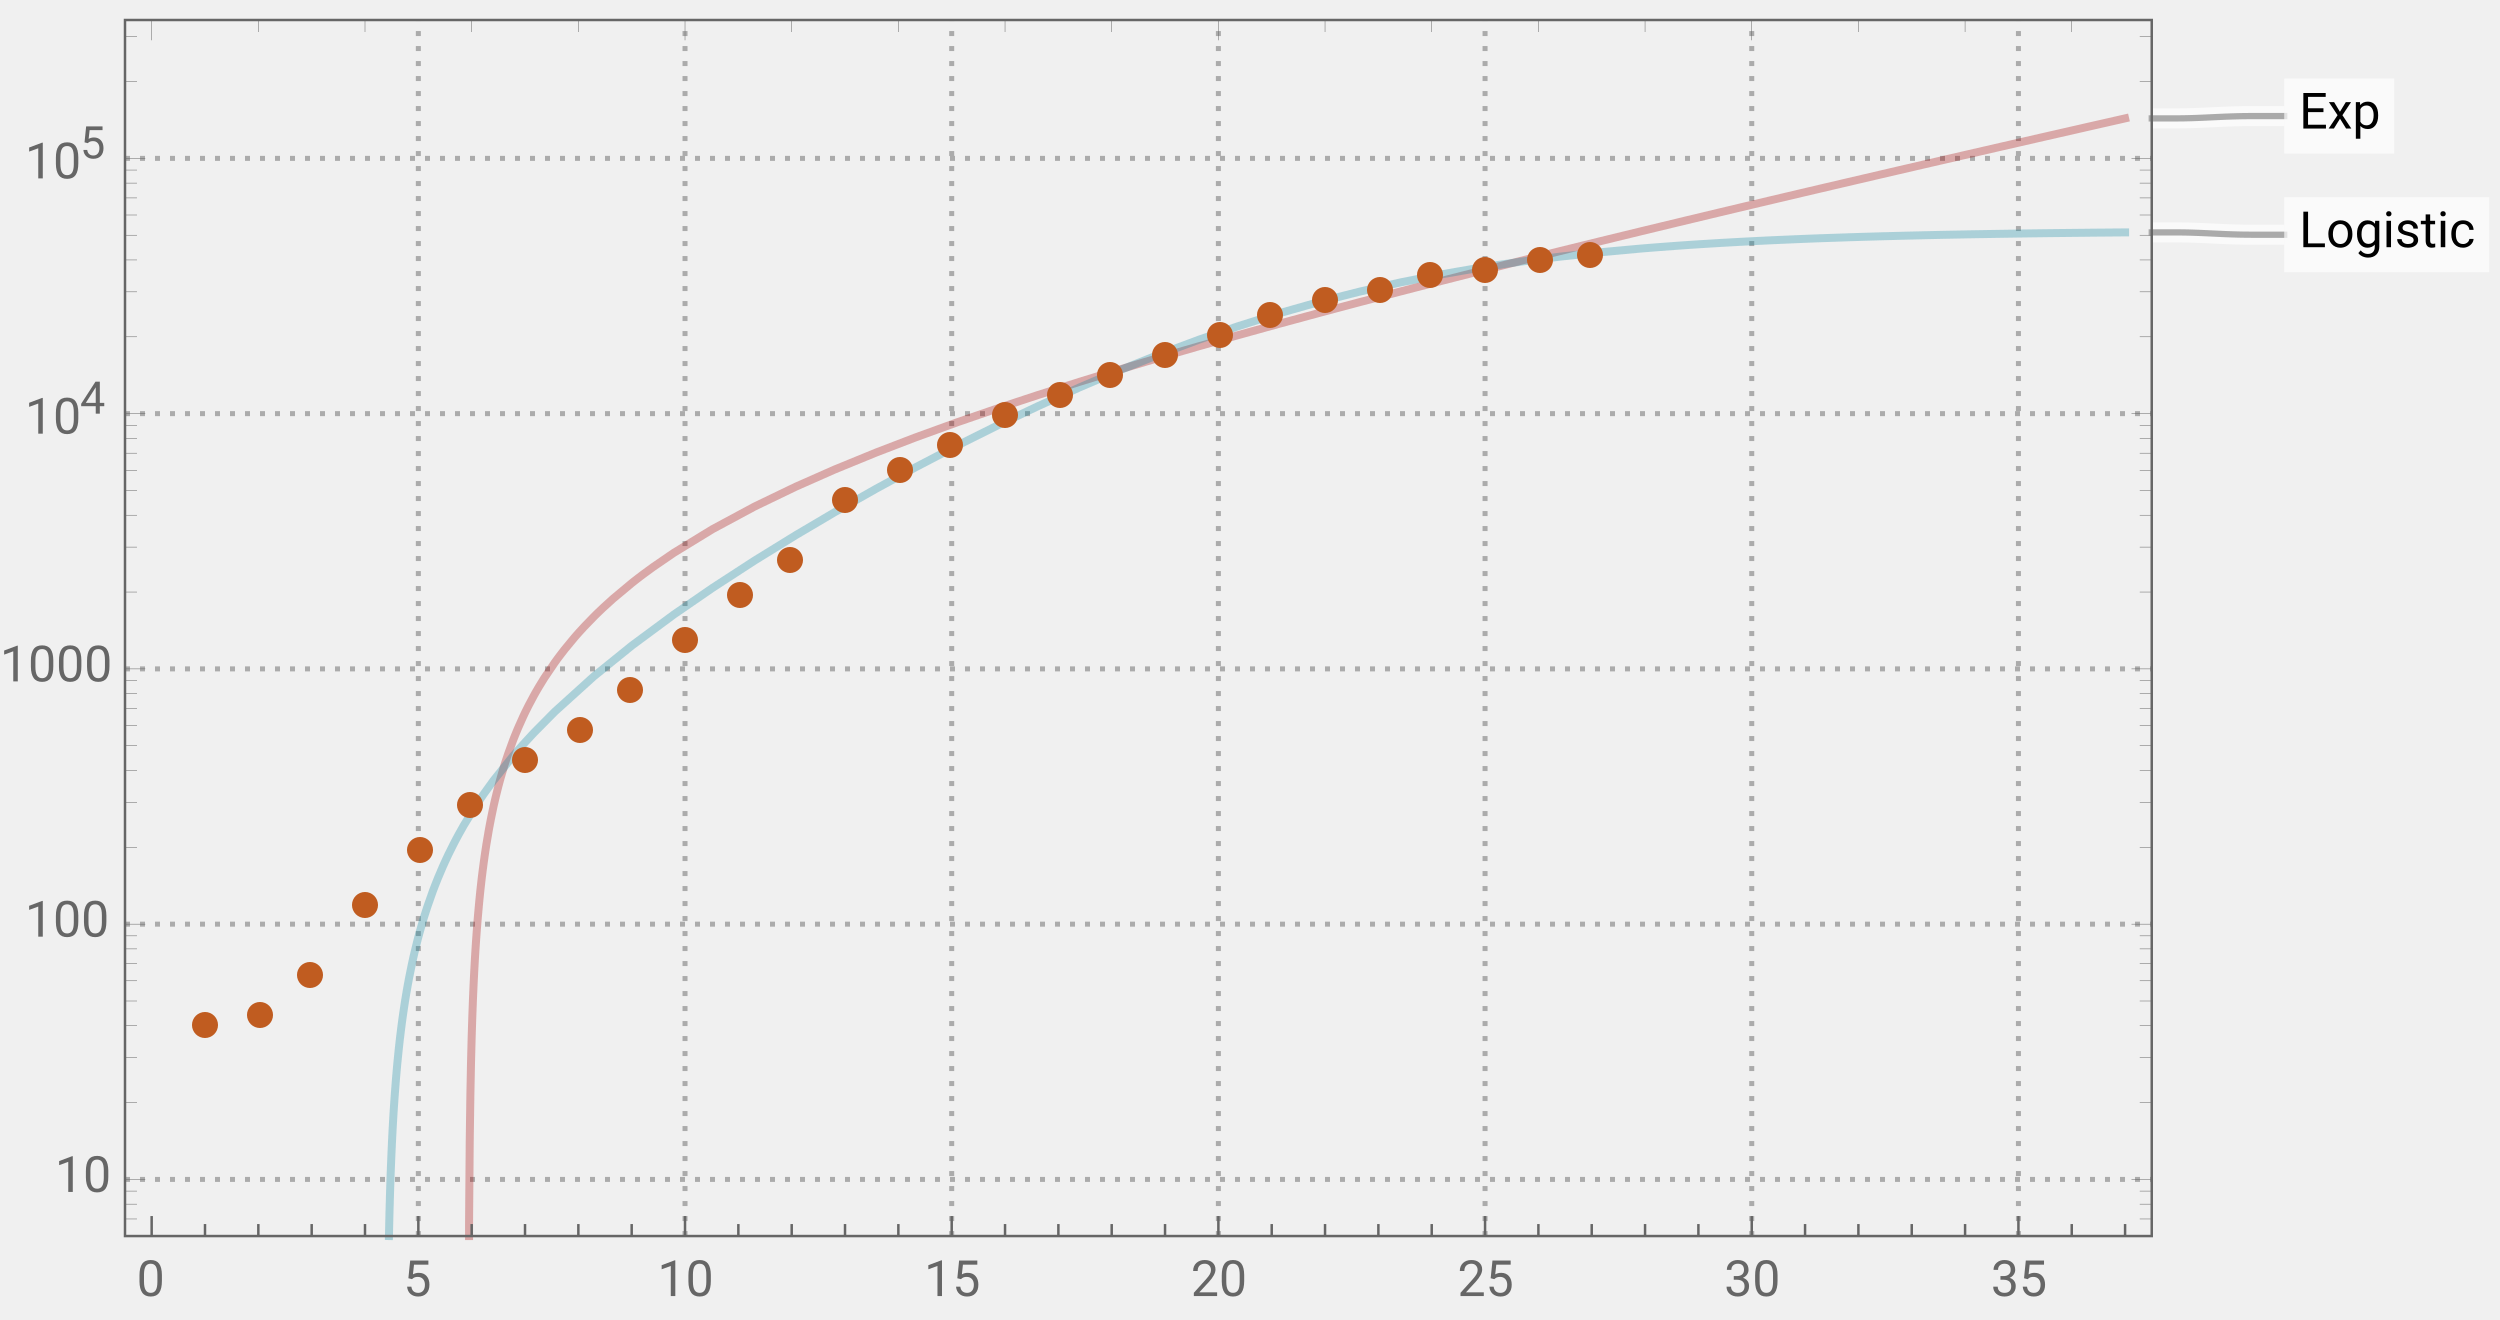
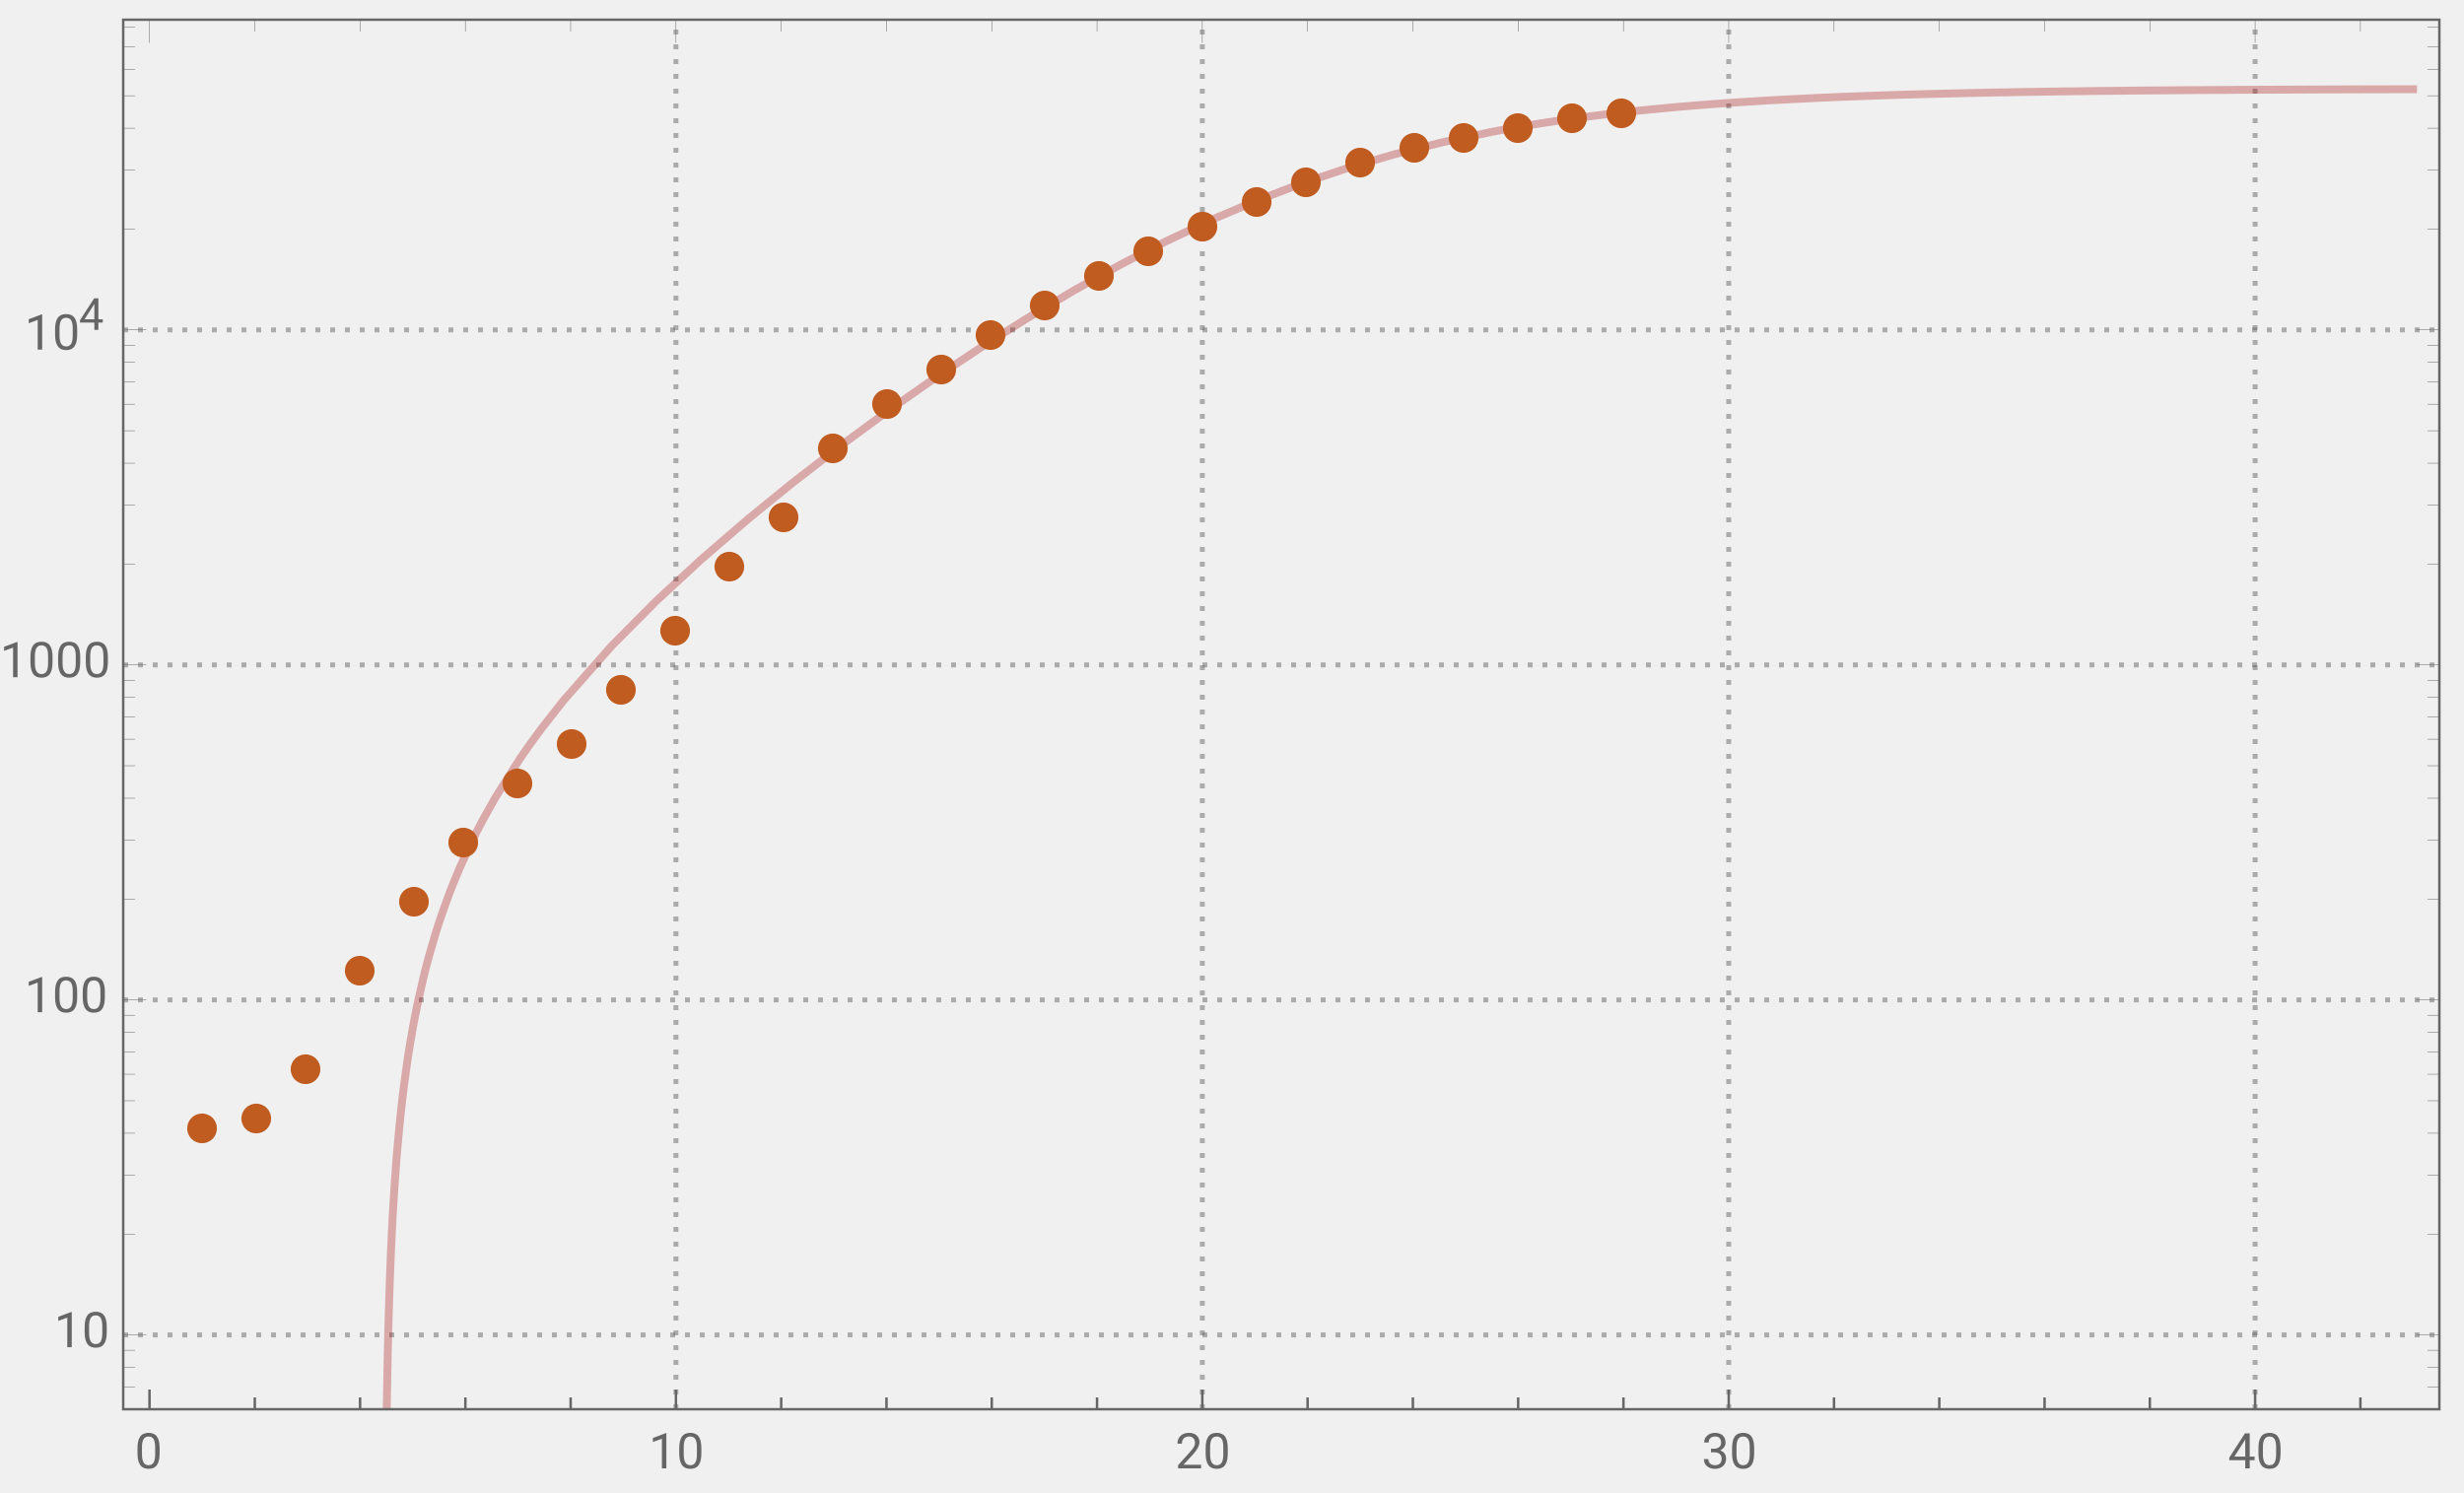
- <svg xmlns="http://www.w3.org/2000/svg" xmlns:xlink="http://www.w3.org/1999/xlink" width="500pt" height="352" viewBox="0 0 500 264">
+ <svg xmlns="http://www.w3.org/2000/svg" xmlns:xlink="http://www.w3.org/1999/xlink" width="500pt" height="404" viewBox="0 0 500 303">
  <defs>
-     <symbol overflow="visible" id="a">
-       <path d="M4.844-3.285H1.762v2.52h3.582V0H.824v-7.11h4.469v.774H1.762v2.281h3.082zm0 0" />
-     </symbol>
-     <symbol overflow="visible" id="b">
-       <path d="M2.457-3.355l1.172-1.926h1.055l-1.73 2.61L4.733 0H3.691L2.47-1.977 1.25 0H.2l1.784-2.672-1.73-2.61h1.043zm0 0" />
-     </symbol>
-     <symbol overflow="visible" id="c">
-       <path d="M5.148-2.582c0 .805-.187 1.45-.554 1.941-.367.493-.864.739-1.492.739-.641 0-1.149-.203-1.516-.61v2.543H.684V-5.28h.824l.047.586c.367-.457.875-.688 1.53-.688.634 0 1.138.242 1.509.719.367.48.554 1.144.554 2zm-.906-.106c0-.593-.125-1.062-.379-1.41-.254-.343-.601-.515-1.047-.515-.546 0-.957.242-1.23.726v2.524c.27.48.684.722 1.242.722.434 0 .777-.171 1.031-.515.258-.344.383-.852.383-1.532zm0 0" />
-     </symbol>
-     <symbol overflow="visible" id="d">
-       <path d="M1.766-.766h3.37V0H.825v-7.11h.942zm0 0" />
-     </symbol>
-     <symbol overflow="visible" id="e">
-       <path d="M.445-2.691c0-.516.102-.98.305-1.395a2.25 2.25 0 01.848-.957c.363-.227.777-.34 1.246-.34.719 0 1.3.25 1.742.75.445.496.668 1.16.668 1.985v.066c0 .512-.098.977-.297 1.383a2.24 2.24 0 01-.844.957 2.35 2.35 0 01-1.261.34c-.715 0-1.297-.25-1.743-.746-.445-.5-.664-1.157-.664-1.977zm.907.109c0 .586.136 1.055.41 1.41.27.356.633.531 1.09.531.46 0 .824-.18 1.093-.539.27-.36.407-.863.407-1.511 0-.579-.137-1.047-.415-1.407a1.312 1.312 0 00-1.093-.543c-.446 0-.809.18-1.082.536-.274.355-.41.863-.41 1.523zm0 0" />
-     </symbol>
-     <symbol overflow="visible" id="f">
-       <path d="M.469-2.688c0-.82.191-1.476.57-1.964.383-.485.887-.73 1.516-.73.644 0 1.148.23 1.507.687l.043-.586h.825v5.156c0 .684-.2 1.219-.606 1.613-.406.395-.949.59-1.633.59a2.71 2.71 0 01-1.12-.242c-.364-.164-.641-.387-.833-.668l.469-.543c.387.477.86.719 1.418.719.441 0 .785-.125 1.031-.371.246-.246.367-.598.367-1.047v-.453c-.359.418-.855.625-1.48.625-.617 0-1.117-.25-1.5-.746-.383-.5-.574-1.18-.574-2.04zm.906.106c0 .594.125 1.062.367 1.402.246.34.586.512 1.028.512.57 0 .988-.262 1.253-.777V-3.86c-.277-.504-.691-.754-1.246-.754-.437 0-.78.168-1.027.511-.25.344-.375.848-.375 1.52zm0 0" />
-     </symbol>
-     <symbol overflow="visible" id="g">
-       <path d="M1.664 0H.762v-5.281h.902zM.688-6.684c0-.148.046-.27.136-.37.09-.102.223-.153.395-.153.176 0 .312.05.402.152.09.102.137.223.137.371 0 .145-.047.27-.137.364-.09.097-.223.148-.402.148-.176 0-.305-.047-.395-.148a.518.518 0 01-.136-.364zm0 0" />
-     </symbol>
-     <symbol overflow="visible" id="h">
-       <path d="M3.758-1.402a.659.659 0 00-.274-.567c-.183-.136-.504-.254-.96-.351-.458-.098-.82-.215-1.09-.352-.27-.137-.47-.297-.598-.488a1.161 1.161 0 01-.191-.672c0-.434.183-.8.55-1.098.367-.3.832-.453 1.403-.453.597 0 1.086.156 1.457.465.375.309.558.707.558 1.188h-.906c0-.247-.105-.461-.316-.641-.211-.18-.473-.27-.793-.27-.328 0-.586.075-.77.22a.666.666 0 00-.281.558c0 .218.086.383.258.496.172.11.484.215.937.316.45.102.817.219 1.094.36.281.14.488.308.625.507.133.196.203.434.203.72 0 .472-.191.85-.566 1.136-.38.285-.868.426-1.473.426-.422 0-.797-.075-1.121-.223a1.852 1.852 0 01-.766-.629 1.513 1.513 0 01-.273-.871h.902a.93.93 0 00.363.719c.227.18.528.265.895.265.344 0 .617-.066.824-.207a.635.635 0 00.309-.554zm0 0" />
-     </symbol>
-     <symbol overflow="visible" id="i">
-       <path d="M1.91-6.563v1.282h.985v.695H1.91v3.277c0 .211.043.371.13.477.089.105.237.16.452.16.102 0 .246-.023.43-.062V0a2.573 2.573 0 01-.695.098c-.403 0-.707-.121-.914-.368-.204-.242-.305-.59-.305-1.039v-3.277H.043v-.695h.965v-1.282zm0 0" />
-     </symbol>
+     <clipPath id="a">
+       <path d="M136 3h2v283h-2zm0 0" />
+     </clipPath>
+     <clipPath id="b">
+       <path d="M243 3h2v283h-2zm0 0" />
+     </clipPath>
+     <clipPath id="c">
+       <path d="M350 3h2v283h-2zm0 0" />
+     </clipPath>
+     <clipPath id="d">
+       <path d="M457 3h2v283h-2zm0 0" />
+     </clipPath>
+     <clipPath id="e">
+       <path d="M25 270h470v2H25zm0 0" />
+     </clipPath>
+     <clipPath id="f">
+       <path d="M25 202h470v2H25zm0 0" />
+     </clipPath>
+     <clipPath id="g">
+       <path d="M25 134h470v2H25zm0 0" />
+     </clipPath>
+     <clipPath id="h">
+       <path d="M25 66h470v2H25zm0 0" />
+     </clipPath>
+     <clipPath id="i">
+       <path d="M71 10h424v276H71zm0 0" />
+     </clipPath>
    <symbol overflow="visible" id="j">
-       <path d="M2.805-.64a1.3 1.3 0 00.843-.294 1.01 1.01 0 00.399-.73h.855c-.015.3-.12.59-.312.863a2.03 2.03 0 01-.77.653 2.2 2.2 0 01-1.015.246c-.72 0-1.293-.239-1.72-.72C.66-1.101.45-1.757.45-2.593v-.148c0-.516.094-.973.285-1.375.188-.399.457-.711.813-.93.351-.223.77-.336 1.25-.336.594 0 1.086.18 1.476.535.395.356.602.817.63 1.38h-.856a1.238 1.238 0 00-.387-.84 1.217 1.217 0 00-.863-.333c-.457 0-.813.168-1.067.496-.253.332-.378.81-.378 1.434v.172c0 .61.125 1.078.375 1.406.25.328.609.492 1.078.492zm0 0" />
+       <path d="M5.047-3.031c0 1.058-.18 1.844-.54 2.36-.362.51-.925.769-1.694.769-.758 0-1.32-.25-1.684-.754C.766-1.16.574-1.91.562-2.91v-1.207c0-1.043.18-1.82.54-2.328.363-.508.93-.762 1.703-.762.765 0 1.328.246 1.687.734.36.489.547 1.246.555 2.27zm-.902-1.235c0-.765-.106-1.324-.32-1.675-.216-.348-.555-.524-1.02-.524-.465 0-.801.176-1.012.524-.211.347-.32.882-.328 1.605v1.445c0 .77.113 1.336.336 1.704.222.367.558.546 1.012.546.445 0 .777-.171.992-.515.218-.344.332-.89.34-1.633zm0 0" />
    </symbol>
    <symbol overflow="visible" id="k">
-       <path d="M5.047-3.031c0 1.058-.18 1.844-.54 2.36-.362.51-.925.769-1.694.769-.758 0-1.32-.25-1.684-.754C.766-1.16.574-1.91.562-2.91v-1.207c0-1.043.18-1.82.54-2.328.363-.508.93-.762 1.703-.762.765 0 1.328.246 1.687.734.36.489.547 1.246.555 2.27zm-.902-1.235c0-.765-.106-1.324-.32-1.675-.216-.348-.555-.524-1.02-.524-.465 0-.801.176-1.012.524-.211.347-.32.882-.328 1.605v1.445c0 .77.113 1.336.336 1.704.222.367.558.546 1.012.546.445 0 .777-.171.992-.515.218-.344.332-.89.34-1.633zm0 0" />
+       <path d="M3.559 0h-.907v-6.02l-1.824.668v-.82l2.59-.973h.14zm0 0" />
    </symbol>
    <symbol overflow="visible" id="l">
-       <path d="M1.008-3.563l.36-3.546h3.64v.836H2.133l-.215 1.937a2.32 2.32 0 011.187-.309c.649 0 1.16.215 1.543.645.383.426.57 1.004.57 1.734 0 .735-.195 1.309-.593 1.73-.395.423-.945.634-1.656.634-.63 0-1.14-.176-1.54-.524C1.032-.773.81-1.254.75-1.87h.855c.055.406.2.715.434.922.234.207.547.308.93.308.422 0 .75-.14.988-.43.238-.284.36-.679.36-1.187 0-.472-.13-.855-.387-1.144-.258-.285-.606-.43-1.035-.43-.395 0-.704.086-.926.258l-.242.195zm0 0" />
+       <path d="M5.25 0H.59v-.648l2.46-2.735c.364-.414.618-.75.755-1.008.14-.257.21-.527.21-.804 0-.371-.113-.676-.34-.914-.222-.239-.523-.356-.898-.356-.449 0-.797.13-1.047.383-.25.254-.37.613-.37 1.066H.452c0-.652.211-1.183.633-1.586.422-.402.984-.605 1.691-.605.66 0 1.184.172 1.567.52.386.347.578.808.578 1.382 0 .703-.445 1.535-1.336 2.5L1.68-.738h3.57zm0 0" />
    </symbol>
    <symbol overflow="visible" id="m">
-       <path d="M3.559 0h-.907v-6.02l-1.824.668v-.82l2.59-.973h.14zm0 0" />
+       <path d="M1.906-3.992h.676c.426-.008.762-.121 1.008-.34.242-.219.363-.512.363-.883 0-.832-.414-1.25-1.242-1.25-.39 0-.703.113-.938.336-.23.223-.347.516-.347.887H.523c0-.563.204-1.031.618-1.406.41-.372.933-.559 1.57-.559.672 0 1.195.176 1.578.531.379.356.57.848.57 1.48 0 .31-.101.61-.3.9a1.81 1.81 0 01-.817.648c.39.125.692.328.903.617.214.285.32.636.32 1.047 0 .64-.207 1.144-.625 1.52-.418.374-.957.562-1.625.562s-1.211-.18-1.63-.543c-.417-.36-.624-.836-.624-1.43h.906c0 .375.121.672.367.898.243.227.57.336.98.336.438 0 .77-.113 1-.34.231-.23.349-.554.349-.98 0-.414-.125-.734-.383-.953-.254-.223-.618-.336-1.098-.344h-.676zm0 0" />
    </symbol>
    <symbol overflow="visible" id="n">
-       <path d="M5.25 0H.59v-.648l2.46-2.735c.364-.414.618-.75.755-1.008.14-.257.21-.527.21-.804 0-.371-.113-.676-.34-.914-.222-.239-.523-.356-.898-.356-.449 0-.797.13-1.047.383-.25.254-.37.613-.37 1.066H.452c0-.652.211-1.183.633-1.586.422-.402.984-.605 1.691-.605.66 0 1.184.172 1.567.52.386.347.578.808.578 1.382 0 .703-.445 1.535-1.336 2.5L1.68-.738h3.57zm0 0" />
+       <path d="M4.406-2.387h.985v.739h-.985V0h-.91v-1.648H.258v-.536L3.44-7.109h.965zm-3.12 0h2.21v-3.488l-.105.195zm0 0" />
    </symbol>
    <symbol overflow="visible" id="o">
-       <path d="M1.906-3.992h.676c.426-.008.762-.121 1.008-.34.242-.219.363-.512.363-.883 0-.832-.414-1.25-1.242-1.25-.39 0-.703.113-.938.336-.23.223-.347.516-.347.887H.523c0-.563.204-1.031.618-1.406.41-.372.933-.559 1.57-.559.672 0 1.195.176 1.578.531.379.356.57.848.57 1.48 0 .31-.101.61-.3.9a1.81 1.81 0 01-.817.648c.39.125.692.328.903.617.214.285.32.636.32 1.047 0 .64-.207 1.144-.625 1.52-.418.374-.957.562-1.625.562s-1.211-.18-1.63-.543c-.417-.36-.624-.836-.624-1.43h.906c0 .375.121.672.367.898.243.227.57.336.98.336.438 0 .77-.113 1-.34.231-.23.349-.554.349-.98 0-.414-.125-.734-.383-.953-.254-.223-.618-.336-1.098-.344h-.676zm0 0" />
-     </symbol>
-     <symbol overflow="visible" id="p">
      <path d="M3.965-2.148h.887v.664h-.887V0h-.817v-1.484H.234v-.48l2.864-4.434h.867zm-2.809 0h1.992v-3.137l-.097.176zm0 0" />
    </symbol>
-     <symbol overflow="visible" id="q">
-       <path d="M.906-3.207l.324-3.191h3.278v.75H1.922l-.195 1.746a2.081 2.081 0 011.07-.278c.582 0 1.043.192 1.387.578.343.387.515.907.515 1.563 0 .66-.18 1.18-.535 1.559-.355.378-.851.566-1.492.566-.567 0-1.027-.156-1.383-.469-.36-.312-.562-.746-.613-1.3h.77c.05.367.179.644.39.828.21.187.492.28.836.28.379 0 .676-.128.89-.386.215-.258.32-.617.32-1.07 0-.426-.112-.77-.347-1.031-.234-.258-.543-.387-.93-.387-.355 0-.632.078-.835.23l-.215.18zm0 0" />
-     </symbol>
  </defs>
-   <path d="M83.668 247.21V4m53.336 243.21V4m53.336 243.21V4m53.336 243.21V4m53.336 243.21V4m53.336 243.21V4m53.336 243.21V4M25 235.883h405.348M25 184.832h405.348M25 133.777h405.348M25 82.727h405.348M25 31.676h405.348" fill="none" stroke="#666" stroke-opacity=".5" stroke-dasharray="1,2" stroke-miterlimit="3.25" />
-   <path d="M93.809 247.21l.004-2.82.132-16.14.13-9.25.128-6.516.129-5.035.129-4.105.129-3.465.129-3 .129-2.649.12-2.214.122-2.016.12-1.848.122-1.71.121-1.59.121-1.485.242-2.703.121-1.238.118-1.176.242-2.184.121-1.02.121-.972.242-1.832.121-.863.121-.832.239-1.578.484-2.867.121-.665.121-.644.242-1.238.48-2.297.122-.54.121-.527.242-1.023.48-1.918.122-.453.121-.45.242-.87.485-1.649.117-.394.12-.391.243-.758.484-1.45.965-2.655.13-.34.132-.336.262-.652.523-1.262 1.047-2.34.133-.277.129-.274.261-.539.524-1.047 1.047-1.965.133-.238.128-.234.262-.457.524-.899 1.046-1.703 2.094-3.101.125-.172.364-.504.492-.656.976-1.27 1.953-2.367.121-.14.125-.141.243-.282.488-.55.98-1.067 1.954-2.02.238-.238.242-.238.477-.465.96-.91 1.915-1.742 3.835-3.2.258-.202.262-.204.52-.406 1.039-.793 2.078-1.523 4.16-2.852 7.762-4.746 8.41-4.523 8.262-3.98 7.699-3.403 8.355-3.422 7.797-2.992 8.45-3.067 8.292-2.859 7.742-2.555 8.387-2.664 7.836-2.406 7.68-2.289 8.332-2.414 7.773-2.2 8.426-2.331 8.273-2.243 7.715-2.054 8.368-2.188 7.812-2.015 7.656-1.946 8.309-2.09 7.754-1.925 8.402-2.067 7.848-1.91 7.695-1.855 8.344-2 7.789-1.852 8.441-1.992 8.285-1.941 7.73-1.805 8.384-1.945 7.824-1.805 7.672-1.766 8.324-1.906 7.766-1.77.132-.03.137-.032.27-.063.543-.125 1.086-.246 2.164-.492.273-.062.27-.059.543-.125 1.082-.246.273-.063.27-.058.543-.125.132-.031.137-.032.27-.058.273-.063.133-.031.137-.031" fill="none" stroke-width="1.6" stroke-linecap="square" stroke="#a60000" stroke-opacity=".3" stroke-miterlimit="3.25" />
-   <path d="M77.79 247.21l.1-4.468.122-4.375.12-3.664.134-3.394.132-2.954.13-2.617.132-2.343.133-2.13.133-1.945.261-3.46.133-1.555.13-1.461.265-2.664.133-1.23.129-1.169.265-2.176.133-1.015.129-.977.266-1.84.132-.87.13-.84.265-1.598.133-.762.129-.738.265-1.414.528-2.606.132-.613.13-.598.265-1.152.527-2.16.13-.512.132-.504.266-.976.527-1.852.129-.445.133-.434.265-.851.528-1.63 1.05-2.984.133-.347.13-.34.257-.672.516-1.293 1.035-2.426.133-.289.128-.285.258-.566.516-1.098 1.035-2.086.133-.25.129-.25.258-.492.515-.961 1.035-1.84 2.07-3.394.122-.188.12-.184.243-.37.484-.731.965-1.414 1.93-2.672 3.863-4.836.13-.156.132-.153.262-.304.523-.606 1.047-1.183 2.094-2.27 4.187-4.234 7.82-7.074 7.668-6.2 8.317-6.152 7.762-5.344 8.41-5.465 8.262-5.093 7.699-4.547 8.355-4.73 7.797-4.243 8.45-4.406 8.292-4.137 7.742-3.683 8.387-3.793 7.836-3.344 7.68-3.078 8.332-3.11 7.773-2.675 8.426-2.649 8.273-2.344 7.715-1.957 8.368-1.883 7.812-1.539 7.656-1.324 8.309-1.238 7.754-.988 8.402-.91 7.848-.72.12-.007.122-.012.242-.02 1.442-.117 1.921-.152 3.848-.285.129-.008.133-.008.262-.02.519-.034 1.043-.075 2.086-.136 4.172-.258.125-.008.12-.004.243-.015.488-.028 2.918-.164 3.895-.199.133-.004.132-.008.262-.011.528-.028 1.054-.05 2.114-.094 4.218-.18.13-.004.128-.008.262-.008.515-.023 1.036-.04 2.074-.077 4.14-.14.485-.016.484-.02.965-.027 1.934-.063 3.863-.11.133-.003.129-.004.261-.008.524-.012 1.05-.027 2.094-.055 4.192-.097.242-.008.246-.004.488-.012.98-.02 1.954-.042 3.914-.074.121-.004h.117l.242-.004.48-.012.958-.016 5.754-.093.129-.004h.129l.261-.004.52-.008 1.043-.016 2.078-.03 4.164-.055h.242l.727-.012.972-.012 1.942-.02 3.883-.042h.132l.137-.004h.27l.543-.008 1.086-.012 2.164-.02h.273l.27-.003.543-.004 1.082-.012h.273l.27-.004.543-.004h.132l.137-.004h.27l.136-.004h.407" fill="none" stroke-width="1.6" stroke-linecap="square" stroke="#0d86a0" stroke-opacity=".3" stroke-miterlimit="3.25" />
-   <path d="M430.348 23.676h5.168l.57-.004.707-.008.852-.02.988-.027 1.129-.043 1.25-.054 1.32-.063 1.352-.062 1.332-.06 1.265-.046 1.168-.035 1.09-.024 1.047-.011 1.043-.008h6.215" fill="none" stroke-width="4" stroke-linejoin="round" stroke="#fff" stroke-opacity=".667" stroke-miterlimit="3.25" />
-   <path d="M430.348 23.676h5.168l.57-.004.707-.008.852-.02.988-.027 1.129-.043 1.25-.054 1.32-.063 1.352-.062 1.332-.06 1.265-.046 1.168-.035 1.09-.024 1.047-.011 1.043-.008h6.215" fill="none" stroke-width="1.25" stroke-linecap="square" stroke="#aaa" stroke-miterlimit="3.25" />
-   <path d="M478.844 15.71v15h-22v-15zm0 0" fill="#fff" fill-opacity=".667" />
-   <use xlink:href="#a" x="459.846" y="25.71" />
-   <use xlink:href="#b" x="465.529" y="25.71" />
-   <use xlink:href="#c" x="470.485" y="25.71" />
-   <path d="M430.348 46.48h5.168l.57.004.707.008.852.016.988.031 1.129.04 1.25.054 1.32.062 1.352.063 1.332.062 1.265.047 1.168.035 1.09.024 1.047.011 1.043.008h6.215" fill="none" stroke-width="4" stroke-linejoin="round" stroke="#fff" stroke-opacity=".667" stroke-miterlimit="3.25" />
-   <path d="M430.348 46.48h5.168l.57.004.707.008.852.016.988.031 1.129.04 1.25.054 1.32.062 1.352.063 1.332.062 1.265.047 1.168.035 1.09.024 1.047.011 1.043.008h6.215" fill="none" stroke-width="1.25" stroke-linecap="square" stroke="#aaa" stroke-miterlimit="3.25" />
-   <path d="M497.844 39.445v15h-41v-15zm0 0" fill="#fff" fill-opacity=".667" />
-   <use xlink:href="#d" x="459.846" y="49.445" />
-   <use xlink:href="#e" x="465.226" y="49.445" />
-   <use xlink:href="#f" x="470.93" y="49.445" />
-   <use xlink:href="#g" x="476.54" y="49.445" />
-   <use xlink:href="#h" x="478.967" y="49.445" />
-   <use xlink:href="#i" x="484.123" y="49.445" />
-   <use xlink:href="#g" x="487.389" y="49.445" />
-   <use xlink:href="#j" x="489.816" y="49.445" />
-   <path d="M43.602 205A2.598 2.598 0 0041 202.398 2.598 2.598 0 0038.398 205 2.598 2.598 0 0041 207.602 2.598 2.598 0 0043.602 205zm11-2A2.598 2.598 0 0052 200.398 2.598 2.598 0 0049.398 203 2.598 2.598 0 0052 205.602 2.598 2.598 0 0054.602 203zm10-8A2.598 2.598 0 0062 192.398 2.598 2.598 0 0059.398 195 2.598 2.598 0 0062 197.602 2.598 2.598 0 0064.602 195zm11-14A2.598 2.598 0 0073 178.398 2.598 2.598 0 0070.398 181 2.598 2.598 0 0073 183.602 2.598 2.598 0 0075.602 181zm11-11A2.598 2.598 0 0084 167.398 2.598 2.598 0 0081.398 170 2.598 2.598 0 0084 172.602 2.598 2.598 0 0086.602 170zm10-9A2.598 2.598 0 0094 158.398 2.598 2.598 0 0091.398 161 2.598 2.598 0 0094 163.602 2.598 2.598 0 0096.602 161zm11-9a2.598 2.598 0 00-2.602-2.602 2.598 2.598 0 00-2.602 2.602 2.598 2.598 0 002.602 2.602 2.598 2.598 0 002.602-2.602zm11-6a2.598 2.598 0 00-2.602-2.602 2.598 2.598 0 00-2.602 2.602 2.598 2.598 0 002.602 2.602 2.598 2.598 0 002.602-2.602zm10-8a2.598 2.598 0 00-2.602-2.602 2.598 2.598 0 00-2.602 2.602 2.598 2.598 0 002.602 2.602 2.598 2.598 0 002.602-2.602zm11-10a2.598 2.598 0 00-2.602-2.602 2.598 2.598 0 00-2.602 2.602 2.598 2.598 0 002.602 2.602 2.598 2.598 0 002.602-2.602zm11-9a2.598 2.598 0 00-2.602-2.602 2.598 2.598 0 00-2.602 2.602 2.598 2.598 0 002.602 2.602 2.598 2.598 0 002.602-2.602zm10-7a2.598 2.598 0 00-2.602-2.602 2.598 2.598 0 00-2.602 2.602 2.598 2.598 0 002.602 2.602 2.598 2.598 0 002.602-2.602zm11-12A2.598 2.598 0 00169 97.398a2.598 2.598 0 00-2.602 2.602 2.598 2.598 0 002.602 2.602 2.598 2.598 0 002.602-2.602zm11-6A2.598 2.598 0 00180 91.398 2.598 2.598 0 00177.398 94 2.598 2.598 0 00180 96.602 2.598 2.598 0 00182.602 94zm10-5A2.598 2.598 0 00190 86.398 2.598 2.598 0 00187.398 89 2.598 2.598 0 00190 91.602 2.598 2.598 0 00192.602 89zm11-6A2.598 2.598 0 00201 80.398 2.598 2.598 0 00198.398 83 2.598 2.598 0 00201 85.602 2.598 2.598 0 00203.602 83zm11-4A2.598 2.598 0 00212 76.398 2.598 2.598 0 00209.398 79 2.598 2.598 0 00212 81.602 2.598 2.598 0 00214.602 79zm10-4A2.598 2.598 0 00222 72.398 2.598 2.598 0 00219.398 75 2.598 2.598 0 00222 77.602 2.598 2.598 0 00224.602 75zm11-4A2.598 2.598 0 00233 68.398 2.598 2.598 0 00230.398 71 2.598 2.598 0 00233 73.602 2.598 2.598 0 00235.602 71zm11-4A2.598 2.598 0 00244 64.398 2.598 2.598 0 00241.398 67 2.598 2.598 0 00244 69.602 2.598 2.598 0 00246.602 67zm10-4A2.598 2.598 0 00254 60.398 2.598 2.598 0 00251.398 63 2.598 2.598 0 00254 65.602 2.598 2.598 0 00256.602 63zm11-3A2.598 2.598 0 00265 57.398 2.598 2.598 0 00262.398 60 2.598 2.598 0 00265 62.602 2.598 2.598 0 00267.602 60zm11-2A2.598 2.598 0 00276 55.398 2.598 2.598 0 00273.398 58 2.598 2.598 0 00276 60.602 2.598 2.598 0 00278.602 58zm10-3A2.598 2.598 0 00286 52.398 2.598 2.598 0 00283.398 55 2.598 2.598 0 00286 57.602 2.598 2.598 0 00288.602 55zm11-1A2.598 2.598 0 00297 51.398 2.598 2.598 0 00294.398 54 2.598 2.598 0 00297 56.602 2.598 2.598 0 00299.602 54zm11-2A2.598 2.598 0 00308 49.398 2.598 2.598 0 00305.398 52 2.598 2.598 0 00308 54.602 2.598 2.598 0 00310.602 52zm10-1A2.598 2.598 0 00318 48.398 2.598 2.598 0 00315.398 51 2.598 2.598 0 00318 53.602 2.598 2.598 0 00320.602 51zm0 0" fill-rule="evenodd" fill="#c05c20" />
-   <path d="M430.348 247.21H25m0 0V4m0 0h405.348m0 0v243.21" fill="none" stroke-width=".5" stroke-linecap="square" stroke="#666" stroke-miterlimit="3.25" />
-   <path d="M30.332 247.21v-4" fill="none" stroke-width=".5" stroke="#666" stroke-miterlimit="3.25" />
-   <use xlink:href="#k" x="27.334" y="259.21" fill="#666" />
-   <path d="M41 247.21v-2.401m10.668 2.401v-2.401m10.668 2.401v-2.401M73 247.21v-2.401m10.668 2.401v-4" fill="none" stroke-width=".5" stroke="#666" stroke-miterlimit="3.25" />
-   <use xlink:href="#l" x="80.669" y="259.21" fill="#666" />
-   <path d="M94.336 247.21v-2.401m10.668 2.401v-2.401m10.668 2.401v-2.401m10.664 2.401v-2.401m10.668 2.401v-4" fill="none" stroke-width=".5" stroke="#666" stroke-miterlimit="3.25" />
+   <g clip-path="url(#a)">
+     <path d="M137.16 286V4" fill="none" stroke="#666" stroke-opacity=".5" stroke-dasharray="1,2" stroke-miterlimit="3.25" />
+   </g>
+   <g clip-path="url(#b)">
+     <path d="M243.977 286V4" fill="none" stroke="#666" stroke-opacity=".5" stroke-dasharray="1,2" stroke-miterlimit="3.25" />
+   </g>
+   <g clip-path="url(#c)">
+     <path d="M350.797 286V4" fill="none" stroke="#666" stroke-opacity=".5" stroke-dasharray="1,2" stroke-miterlimit="3.25" />
+   </g>
+   <g clip-path="url(#d)">
+     <path d="M457.613 286V4" fill="none" stroke="#666" stroke-opacity=".5" stroke-dasharray="1,2" stroke-miterlimit="3.25" />
+   </g>
+   <g clip-path="url(#e)">
+     <path d="M25 270.918h470" fill="none" stroke="#666" stroke-opacity=".5" stroke-dasharray="1,2" stroke-miterlimit="3.25" />
+   </g>
+   <g clip-path="url(#f)">
+     <path d="M25 202.93h470" fill="none" stroke="#666" stroke-opacity=".5" stroke-dasharray="1,2" stroke-miterlimit="3.25" />
+   </g>
+   <g clip-path="url(#g)">
+     <path d="M25 134.941h470" fill="none" stroke="#666" stroke-opacity=".5" stroke-dasharray="1,2" stroke-miterlimit="3.25" />
+   </g>
+   <g clip-path="url(#h)">
+     <path d="M25 66.95h470" fill="none" stroke="#666" stroke-opacity=".5" stroke-dasharray="1,2" stroke-miterlimit="3.25" />
+   </g>
+   <g clip-path="url(#i)">
+     <path d="M78.48 286l.13-7.621.14-6.535.14-5.364.145-4.55.14-3.957.141-3.5.141-3.141.14-2.848.145-2.605.14-2.399.141-2.23.286-4.027.14-1.836.14-1.73.286-3.204.14-1.488.141-1.422.285-2.664.141-1.254.14-1.207.282-2.29.566-4.14.145-.96.14-.93.282-1.79.566-3.316.14-.781.145-.762.282-1.476.566-2.778 1.133-4.968.152-.625.152-.61.309-1.195.613-2.277 1.227-4.176.152-.489.156-.484.305-.953.613-1.832 1.227-3.434.156-.41.153-.402.308-.8.613-1.552 1.227-2.937 2.453-5.344.149-.309.152-.304.3-.606.602-1.187 1.207-2.29 2.41-4.277 4.817-7.625.281-.414.281-.41.563-.812 1.121-1.594 2.25-3.063 4.492-5.722 9.75-11.051 9.102-9.16 8.922-8.25 9.675-8.348 9.036-7.344 9.789-7.558 9.609-7.059 8.965-6.281 9.722-6.484 9.075-5.739 9.832-5.851 9.652-5.352 9.008-4.62 9.762-4.583 9.117-3.867 8.937-3.395 9.696-3.246 9.05-2.633 9.805-2.449 9.629-2.023.281-.055.278-.055.562-.105 1.121-.207 2.246-.406 4.492-.758.153-.024.148-.027.305-.047.61-.097 1.218-.188 2.434-.367 4.87-.68.141-.02.141-.015.285-.04.567-.073 1.136-.145 2.274-.281 4.547-.52.136-.015.14-.016.278-.031.559-.059 1.113-.117 2.227-.226 4.457-.422.152-.012.149-.016.304-.027.602-.05 1.21-.106 2.419-.2 4.832-.37.14-.008.145-.012.844-.059 1.128-.082 2.254-.148 4.512-.281.305-.016.305-.02.613-.035 3.668-.199 4.89-.242.141-.008.145-.004.285-.015.57-.028 1.14-.05 2.286-.098 4.566-.18.14-.008.138-.004.28-.011.56-.02 1.12-.039 2.239-.078 4.476-.145.305-.007.3-.008.61-.02 1.211-.035 2.43-.066 4.855-.125.14-.004.145-.004.282-.004.566-.016 1.133-.023 2.265-.05 4.536-.095h.152l.152-.004.309-.007.613-.012 1.227-.02 2.457-.043.305-.007.308-.004.613-.012 1.227-.02 2.457-.035.152-.004.149-.004.3-.003.606-.008 1.203-.016 2.41-.035 4.825-.059.14-.004h.14l.844-.011 1.125-.012 2.247-.023 4.5-.047h.152l.152-.004h.305l.61-.008 1.218-.012 2.438-.02 4.878-.038h.286l.285-.004.566-.004 1.14-.008 2.278-.016 4.551-.027.14-.004h.419l.558-.004 1.113-.008 2.235-.011 4.465-.024h.605l.606-.004 1.207-.003 2.421-.012 4.844-.02h.567l.562-.004 1.133-.004 2.258-.007h.566l.563-.004 1.129-.004 2.261-.008h.63l.632-.004h1.262l2.52-.008h.316l.316-.004h.629l1.262-.004h.629l.632-.003h1.262" fill="none" stroke-width="1.6" stroke-linecap="square" stroke="#a60000" stroke-opacity=".3" stroke-miterlimit="3.25" />
+   </g>
+   <path d="M44.016 229A3.012 3.012 0 0041 225.984 3.012 3.012 0 0037.984 229 3.012 3.012 0 0041 232.016 3.012 3.012 0 0044.016 229zm11-2A3.012 3.012 0 0052 223.984 3.012 3.012 0 0048.984 227 3.012 3.012 0 0052 230.016 3.012 3.012 0 0055.016 227zm10-10A3.012 3.012 0 0062 213.984 3.012 3.012 0 0058.984 217 3.012 3.012 0 0062 220.016 3.012 3.012 0 0065.016 217zm11-20A3.012 3.012 0 0073 193.984 3.012 3.012 0 0069.984 197 3.012 3.012 0 0073 200.016 3.012 3.012 0 0076.016 197zm11-14A3.012 3.012 0 0084 179.984 3.012 3.012 0 0080.984 183 3.012 3.012 0 0084 186.016 3.012 3.012 0 0087.016 183zm10-12A3.012 3.012 0 0094 167.984 3.012 3.012 0 0090.984 171 3.012 3.012 0 0094 174.016 3.012 3.012 0 0097.016 171zm11-12a3.012 3.012 0 00-3.016-3.016 3.012 3.012 0 00-3.016 3.016 3.012 3.012 0 003.016 3.016 3.012 3.012 0 003.016-3.016zm11-8a3.012 3.012 0 00-3.016-3.016 3.012 3.012 0 00-3.016 3.016 3.012 3.012 0 003.016 3.016 3.012 3.012 0 003.016-3.016zm10-11a3.012 3.012 0 00-3.016-3.016 3.012 3.012 0 00-3.016 3.016 3.012 3.012 0 003.016 3.016 3.012 3.012 0 003.016-3.016zm11-12a3.012 3.012 0 00-3.016-3.016 3.012 3.012 0 00-3.016 3.016 3.012 3.012 0 003.016 3.016 3.012 3.012 0 003.016-3.016zm11-13a3.012 3.012 0 00-3.016-3.016 3.012 3.012 0 00-3.016 3.016 3.012 3.012 0 003.016 3.016 3.012 3.012 0 003.016-3.016zm11-10a3.012 3.012 0 00-3.016-3.016 3.012 3.012 0 00-3.016 3.016 3.012 3.012 0 003.016 3.016 3.012 3.012 0 003.016-3.016zm10-14A3.012 3.012 0 00169 87.984 3.012 3.012 0 00165.984 91 3.012 3.012 0 00169 94.016 3.012 3.012 0 00172.016 91zm11-9A3.012 3.012 0 00180 78.984 3.012 3.012 0 00176.984 82 3.012 3.012 0 00180 85.016 3.012 3.012 0 00183.016 82zm11-7A3.012 3.012 0 00191 71.984 3.012 3.012 0 00187.984 75 3.012 3.012 0 00191 78.016 3.012 3.012 0 00194.016 75zm10-7A3.012 3.012 0 00201 64.984 3.012 3.012 0 00197.984 68 3.012 3.012 0 00201 71.016 3.012 3.012 0 00204.016 68zm11-6A3.012 3.012 0 00212 58.984 3.012 3.012 0 00208.984 62 3.012 3.012 0 00212 65.016 3.012 3.012 0 00215.016 62zm11-6A3.012 3.012 0 00223 52.984 3.012 3.012 0 00219.984 56 3.012 3.012 0 00223 59.016 3.012 3.012 0 00226.016 56zm10-5A3.012 3.012 0 00233 47.984 3.012 3.012 0 00229.984 51 3.012 3.012 0 00233 54.016 3.012 3.012 0 00236.016 51zm11-5A3.012 3.012 0 00244 42.984 3.012 3.012 0 00240.984 46 3.012 3.012 0 00244 49.016 3.012 3.012 0 00247.016 46zm11-5A3.012 3.012 0 00255 37.984 3.012 3.012 0 00251.984 41 3.012 3.012 0 00255 44.016 3.012 3.012 0 00258.016 41zm10-4A3.012 3.012 0 00265 33.984 3.012 3.012 0 00261.984 37 3.012 3.012 0 00265 40.016 3.012 3.012 0 00268.016 37zm11-4A3.012 3.012 0 00276 29.984 3.012 3.012 0 00272.984 33 3.012 3.012 0 00276 36.016 3.012 3.012 0 00279.016 33zm11-3A3.012 3.012 0 00287 26.984 3.012 3.012 0 00283.984 30 3.012 3.012 0 00287 33.016 3.012 3.012 0 00290.016 30zm10-2A3.012 3.012 0 00297 24.984 3.012 3.012 0 00293.984 28 3.012 3.012 0 00297 31.016 3.012 3.012 0 00300.016 28zm11-2A3.012 3.012 0 00308 22.984 3.012 3.012 0 00304.984 26 3.012 3.012 0 00308 29.016 3.012 3.012 0 00311.016 26zm11-2A3.012 3.012 0 00319 20.984 3.012 3.012 0 00315.984 24 3.012 3.012 0 00319 27.016 3.012 3.012 0 00322.016 24zm10-1A3.012 3.012 0 00329 19.984 3.012 3.012 0 00325.984 23 3.012 3.012 0 00329 26.016 3.012 3.012 0 00332.016 23zm0 0" fill-rule="evenodd" fill="#c05c20" />
+   <path d="M495 286H25m0 0V4m0 0h470m0 0v282" fill="none" stroke-width=".5" stroke-linecap="square" stroke="#666" stroke-miterlimit="3.25" />
+   <path d="M30.34 286v-4" fill="none" stroke-width=".5" stroke="#666" stroke-miterlimit="3.25" />
+   <use xlink:href="#j" x="27.341" y="298" fill="#666" />
+   <path d="M51.703 286v-2.398M73.066 286v-2.398M94.434 286v-2.398M115.797 286v-2.398M137.16 286v-4" fill="none" stroke-width=".5" stroke="#666" stroke-miterlimit="3.25" />
  <g fill="#666">
-     <use xlink:href="#m" x="131.504" y="259.21" />
-     <use xlink:href="#k" x="137.12" y="259.21" />
+     <use xlink:href="#k" x="131.659" y="298" />
+     <use xlink:href="#j" x="137.274" y="298" />
  </g>
-   <path d="M147.672 247.21v-2.401m10.668 2.401v-2.401m10.664 2.401v-2.401m10.668 2.401v-2.401m10.668 2.401v-4" fill="none" stroke-width=".5" stroke="#666" stroke-miterlimit="3.25" />
+   <path d="M158.523 286v-2.398M179.887 286v-2.398M201.25 286v-2.398M222.613 286v-2.398M243.977 286v-4" fill="none" stroke-width=".5" stroke="#666" stroke-miterlimit="3.25" />
  <g fill="#666">
-     <use xlink:href="#m" x="184.84" y="259.21" />
-     <use xlink:href="#l" x="190.455" y="259.21" />
+     <use xlink:href="#l" x="238.477" y="298" />
+     <use xlink:href="#j" x="244.093" y="298" />
  </g>
-   <path d="M201.008 247.21v-2.401m10.668 2.401v-2.401m10.664 2.401v-2.401m10.668 2.401v-2.401m10.668 2.401v-4" fill="none" stroke-width=".5" stroke="#666" stroke-miterlimit="3.25" />
+   <path d="M265.34 286v-2.398M286.703 286v-2.398M308.066 286v-2.398M329.434 286v-2.398M350.797 286v-4" fill="none" stroke-width=".5" stroke="#666" stroke-miterlimit="3.25" />
  <g fill="#666">
-     <use xlink:href="#n" x="238.175" y="259.21" />
-     <use xlink:href="#k" x="243.791" y="259.21" />
+     <use xlink:href="#m" x="345.295" y="298" />
+     <use xlink:href="#j" x="350.911" y="298" />
  </g>
-   <path d="M254.344 247.21v-2.401m10.664 2.401v-2.401m10.668 2.401v-2.401m10.668 2.401v-2.401m10.668 2.401v-4" fill="none" stroke-width=".5" stroke="#666" stroke-miterlimit="3.25" />
+   <path d="M372.16 286v-2.398M393.523 286v-2.398M414.887 286v-2.398M436.25 286v-2.398M457.613 286v-4" fill="none" stroke-width=".5" stroke="#666" stroke-miterlimit="3.25" />
  <g fill="#666">
-     <use xlink:href="#n" x="291.511" y="259.21" />
-     <use xlink:href="#l" x="297.126" y="259.21" />
+     <use xlink:href="#n" x="452.114" y="298" />
+     <use xlink:href="#j" x="457.729" y="298" />
  </g>
-   <path d="M307.68 247.21v-2.401m10.664 2.401v-2.401m10.668 2.401v-2.401m10.668 2.401v-2.401m10.668 2.401v-4" fill="none" stroke-width=".5" stroke="#666" stroke-miterlimit="3.25" />
+   <path d="M478.977 286v-2.398" fill="none" stroke-width=".5" stroke="#666" stroke-miterlimit="3.25" />
+   <path d="M25 270.918h4.7" fill="none" stroke-width=".1" stroke="#666" stroke-miterlimit="3.25" />
  <g fill="#666">
-     <use xlink:href="#o" x="344.846" y="259.21" />
-     <use xlink:href="#k" x="350.462" y="259.21" />
+     <use xlink:href="#k" x="11" y="273.417" />
+     <use xlink:href="#j" x="16.615" y="273.417" />
  </g>
-   <path d="M361.012 247.21v-2.401m10.668 2.401v-2.401m10.668 2.401v-2.401m10.668 2.401v-2.401m10.668 2.401v-4" fill="none" stroke-width=".5" stroke="#666" stroke-miterlimit="3.25" />
+   <path d="M25 202.93h4.7" fill="none" stroke-width=".1" stroke="#666" stroke-miterlimit="3.25" />
  <g fill="#666">
-     <use xlink:href="#o" x="398.182" y="259.21" />
-     <use xlink:href="#l" x="403.797" y="259.21" />
+     <use xlink:href="#k" x="5" y="205.428" />
+     <use xlink:href="#j" x="10.615" y="205.428" />
+     <use xlink:href="#j" x="16.23" y="205.428" />
  </g>
-   <path d="M414.348 247.21v-2.401m10.668 2.401v-2.401" fill="none" stroke-width=".5" stroke="#666" stroke-miterlimit="3.25" />
-   <path d="M25 235.883h4.055" fill="none" stroke-width=".1" stroke="#666" stroke-miterlimit="3.25" />
+   <path d="M25 134.941h4.7" fill="none" stroke-width=".1" stroke="#666" stroke-miterlimit="3.25" />
  <g fill="#666">
-     <use xlink:href="#m" x="11" y="238.384" />
-     <use xlink:href="#k" x="16.615" y="238.384" />
+     <use xlink:href="#k" y="137.44" />
+     <use xlink:href="#j" x="5.615" y="137.44" />
+     <use xlink:href="#j" x="11.23" y="137.44" />
+     <use xlink:href="#j" x="16.846" y="137.44" />
  </g>
-   <path d="M25 184.832h4.055" fill="none" stroke-width=".1" stroke="#666" stroke-miterlimit="3.25" />
+   <path d="M25 66.95h4.7" fill="none" stroke-width=".1" stroke="#666" stroke-miterlimit="3.25" />
  <g fill="#666">
-     <use xlink:href="#m" x="5" y="187.331" />
-     <use xlink:href="#k" x="10.615" y="187.331" />
-     <use xlink:href="#k" x="16.23" y="187.331" />
+     <use xlink:href="#k" x="5" y="70.951" />
+     <use xlink:href="#j" x="10.615" y="70.951" />
  </g>
-   <path d="M25 133.777h4.055" fill="none" stroke-width=".1" stroke="#666" stroke-miterlimit="3.25" />
-   <g fill="#666">
-     <use xlink:href="#m" y="136.279" />
-     <use xlink:href="#k" x="5.615" y="136.279" />
-     <use xlink:href="#k" x="11.23" y="136.279" />
-     <use xlink:href="#k" x="16.846" y="136.279" />
-   </g>
-   <path d="M25 82.727h4.055" fill="none" stroke-width=".1" stroke="#666" stroke-miterlimit="3.25" />
-   <g fill="#666">
-     <use xlink:href="#m" x="5" y="86.727" />
-     <use xlink:href="#k" x="10.615" y="86.727" />
-   </g>
-   <use xlink:href="#p" x="16" y="82.727" fill="#666" />
-   <path d="M25 31.676h4.055" fill="none" stroke-width=".1" stroke="#666" stroke-miterlimit="3.25" />
-   <g fill="#666">
-     <use xlink:href="#m" x="5" y="35.674" />
-     <use xlink:href="#k" x="10.615" y="35.674" />
-   </g>
-   <use xlink:href="#q" x="16" y="31.674" fill="#666" />
-   <path d="M25 247.21h2.398M25 243.793h2.398M25 240.832h2.398M25 238.219h2.398M25 220.516h2.398M25 211.527h2.398M25 205.148h2.398M25 200.2h2.398M25 196.156h2.398M25 192.738h2.398M25 189.777h2.398M25 187.168h2.398M25 169.465h2.398M25 160.473h2.398M25 154.094h2.398M25 149.148h2.398M25 145.105h2.398M25 141.688h2.398M25 138.727h2.398M25 136.113h2.398M25 118.41h2.398M25 109.422h2.398M25 103.043h2.398M25 98.094h2.398M25 94.05h2.398M25 90.637h2.398M25 87.676h2.398M25 85.063h2.398M25 67.36h2.398M25 58.367h2.398M25 51.988h2.398M25 47.043h2.398M25 43h2.398M25 39.582h2.398M25 36.621h2.398M25 34.012h2.398M25 16.305h2.398M25 7.316h2.398M30.332 4v4.055M137.004 4v4.055M243.676 4v4.055M350.348 4v4.055M51.668 4v2.398M73 4v2.398M94.336 4v2.398M115.672 4v2.398M158.34 4v2.398M179.672 4v2.398M201.008 4v2.398M222.34 4v2.398M265.008 4v2.398M286.344 4v2.398M307.68 4v2.398M329.012 4v2.398M371.68 4v2.398M393.016 4v2.398M414.348 4v2.398m16 229.485h-4.051m4.051-51.051h-4.051m4.051-51.055h-4.051m4.051-51.05h-4.051m4.051-51.051h-4.051m4.051 215.534h-2.399m2.399-3.417h-2.399m2.399-2.961h-2.399m2.399-2.613h-2.399m2.399-17.703h-2.399m2.399-8.989h-2.399m2.399-6.379h-2.399m2.399-4.948h-2.399m2.399-4.044h-2.399m2.399-3.418h-2.399m2.399-2.961h-2.399m2.399-2.609h-2.399m2.399-17.703h-2.399m2.399-8.992h-2.399m2.399-6.379h-2.399m2.399-4.946h-2.399m2.399-4.043h-2.399m2.399-3.417h-2.399m2.399-2.961h-2.399m2.399-2.614h-2.399m2.399-17.703h-2.399m2.399-8.988h-2.399m2.399-6.379h-2.399m2.399-4.949h-2.399m2.399-4.044h-2.399m2.399-3.413h-2.399m2.399-2.961h-2.399m2.399-2.613h-2.399m2.399-17.703h-2.399m2.399-8.993h-2.399m2.399-6.379h-2.399m2.399-4.945h-2.399M430.348 43h-2.399m2.399-3.418h-2.399m2.399-2.961h-2.399m2.399-2.609h-2.399m2.399-17.707h-2.399m2.399-8.989h-2.399" fill="none" stroke-width=".1" stroke="#666" stroke-miterlimit="3.25" />
+   <use xlink:href="#o" x="16" y="66.951" fill="#666" />
+   <path d="M25 286h2.398M25 281.45h2.398M25 277.504h2.398M25 274.027h2.398M25 250.45h2.398M25 238.477h2.398M25 229.984h2.398M25 223.395h2.398M25 218.012h2.398M25 213.46h2.398M25 209.516h2.398M25 206.04h2.398M25 182.46h2.398M25 170.488h2.398M25 161.996h2.398M25 155.406h2.398M25 150.023h2.398M25 145.473h2.398M25 141.527h2.398M25 138.05h2.398M25 114.473h2.398M25 102.5h2.398M25 94.008h2.398M25 87.418h2.398M25 82.035h2.398M25 77.484h2.398M25 73.54h2.398M25 70.063h2.398M25 46.484h2.398M25 34.512h2.398M25 26.02h2.398M25 19.43h2.398M25 14.047h2.398M25 9.496h2.398M25 5.55h2.398M30.34 4v4.7M137.16 4v4.7M243.977 4v4.7M350.797 4v4.7M457.613 4v4.7M51.703 4v2.398M73.066 4v2.398M94.434 4v2.398M115.797 4v2.398M158.523 4v2.398M179.887 4v2.398M201.25 4v2.398M222.613 4v2.398M265.34 4v2.398M286.703 4v2.398M308.066 4v2.398M329.434 4v2.398M372.16 4v2.398M393.523 4v2.398M414.887 4v2.398M436.25 4v2.398M478.977 4v2.398M495 270.918h-4.7m4.7-67.988h-4.7m4.7-67.989h-4.7M495 66.95h-4.7M495 286h-2.398m2.398-4.55h-2.398m2.398-3.946h-2.398m2.398-3.477h-2.398M495 250.45h-2.398M495 238.477h-2.398m2.398-8.493h-2.398m2.398-6.589h-2.398m2.398-5.383h-2.398M495 213.46h-2.398m2.398-3.944h-2.398M495 206.04h-2.398M495 182.46h-2.398M495 170.488h-2.398m2.398-8.492h-2.398m2.398-6.59h-2.398m2.398-5.383h-2.398m2.398-4.55h-2.398m2.398-3.946h-2.398M495 138.05h-2.398M495 114.473h-2.398M495 102.5h-2.398M495 94.008h-2.398m2.398-6.59h-2.398M495 82.035h-2.398M495 77.484h-2.398M495 73.54h-2.398M495 70.063h-2.398M495 46.484h-2.398M495 34.512h-2.398M495 26.02h-2.398M495 19.43h-2.398M495 14.047h-2.398M495 9.496h-2.398M495 5.55h-2.398" fill="none" stroke-width=".1" stroke="#666" stroke-miterlimit="3.25" />
</svg>
